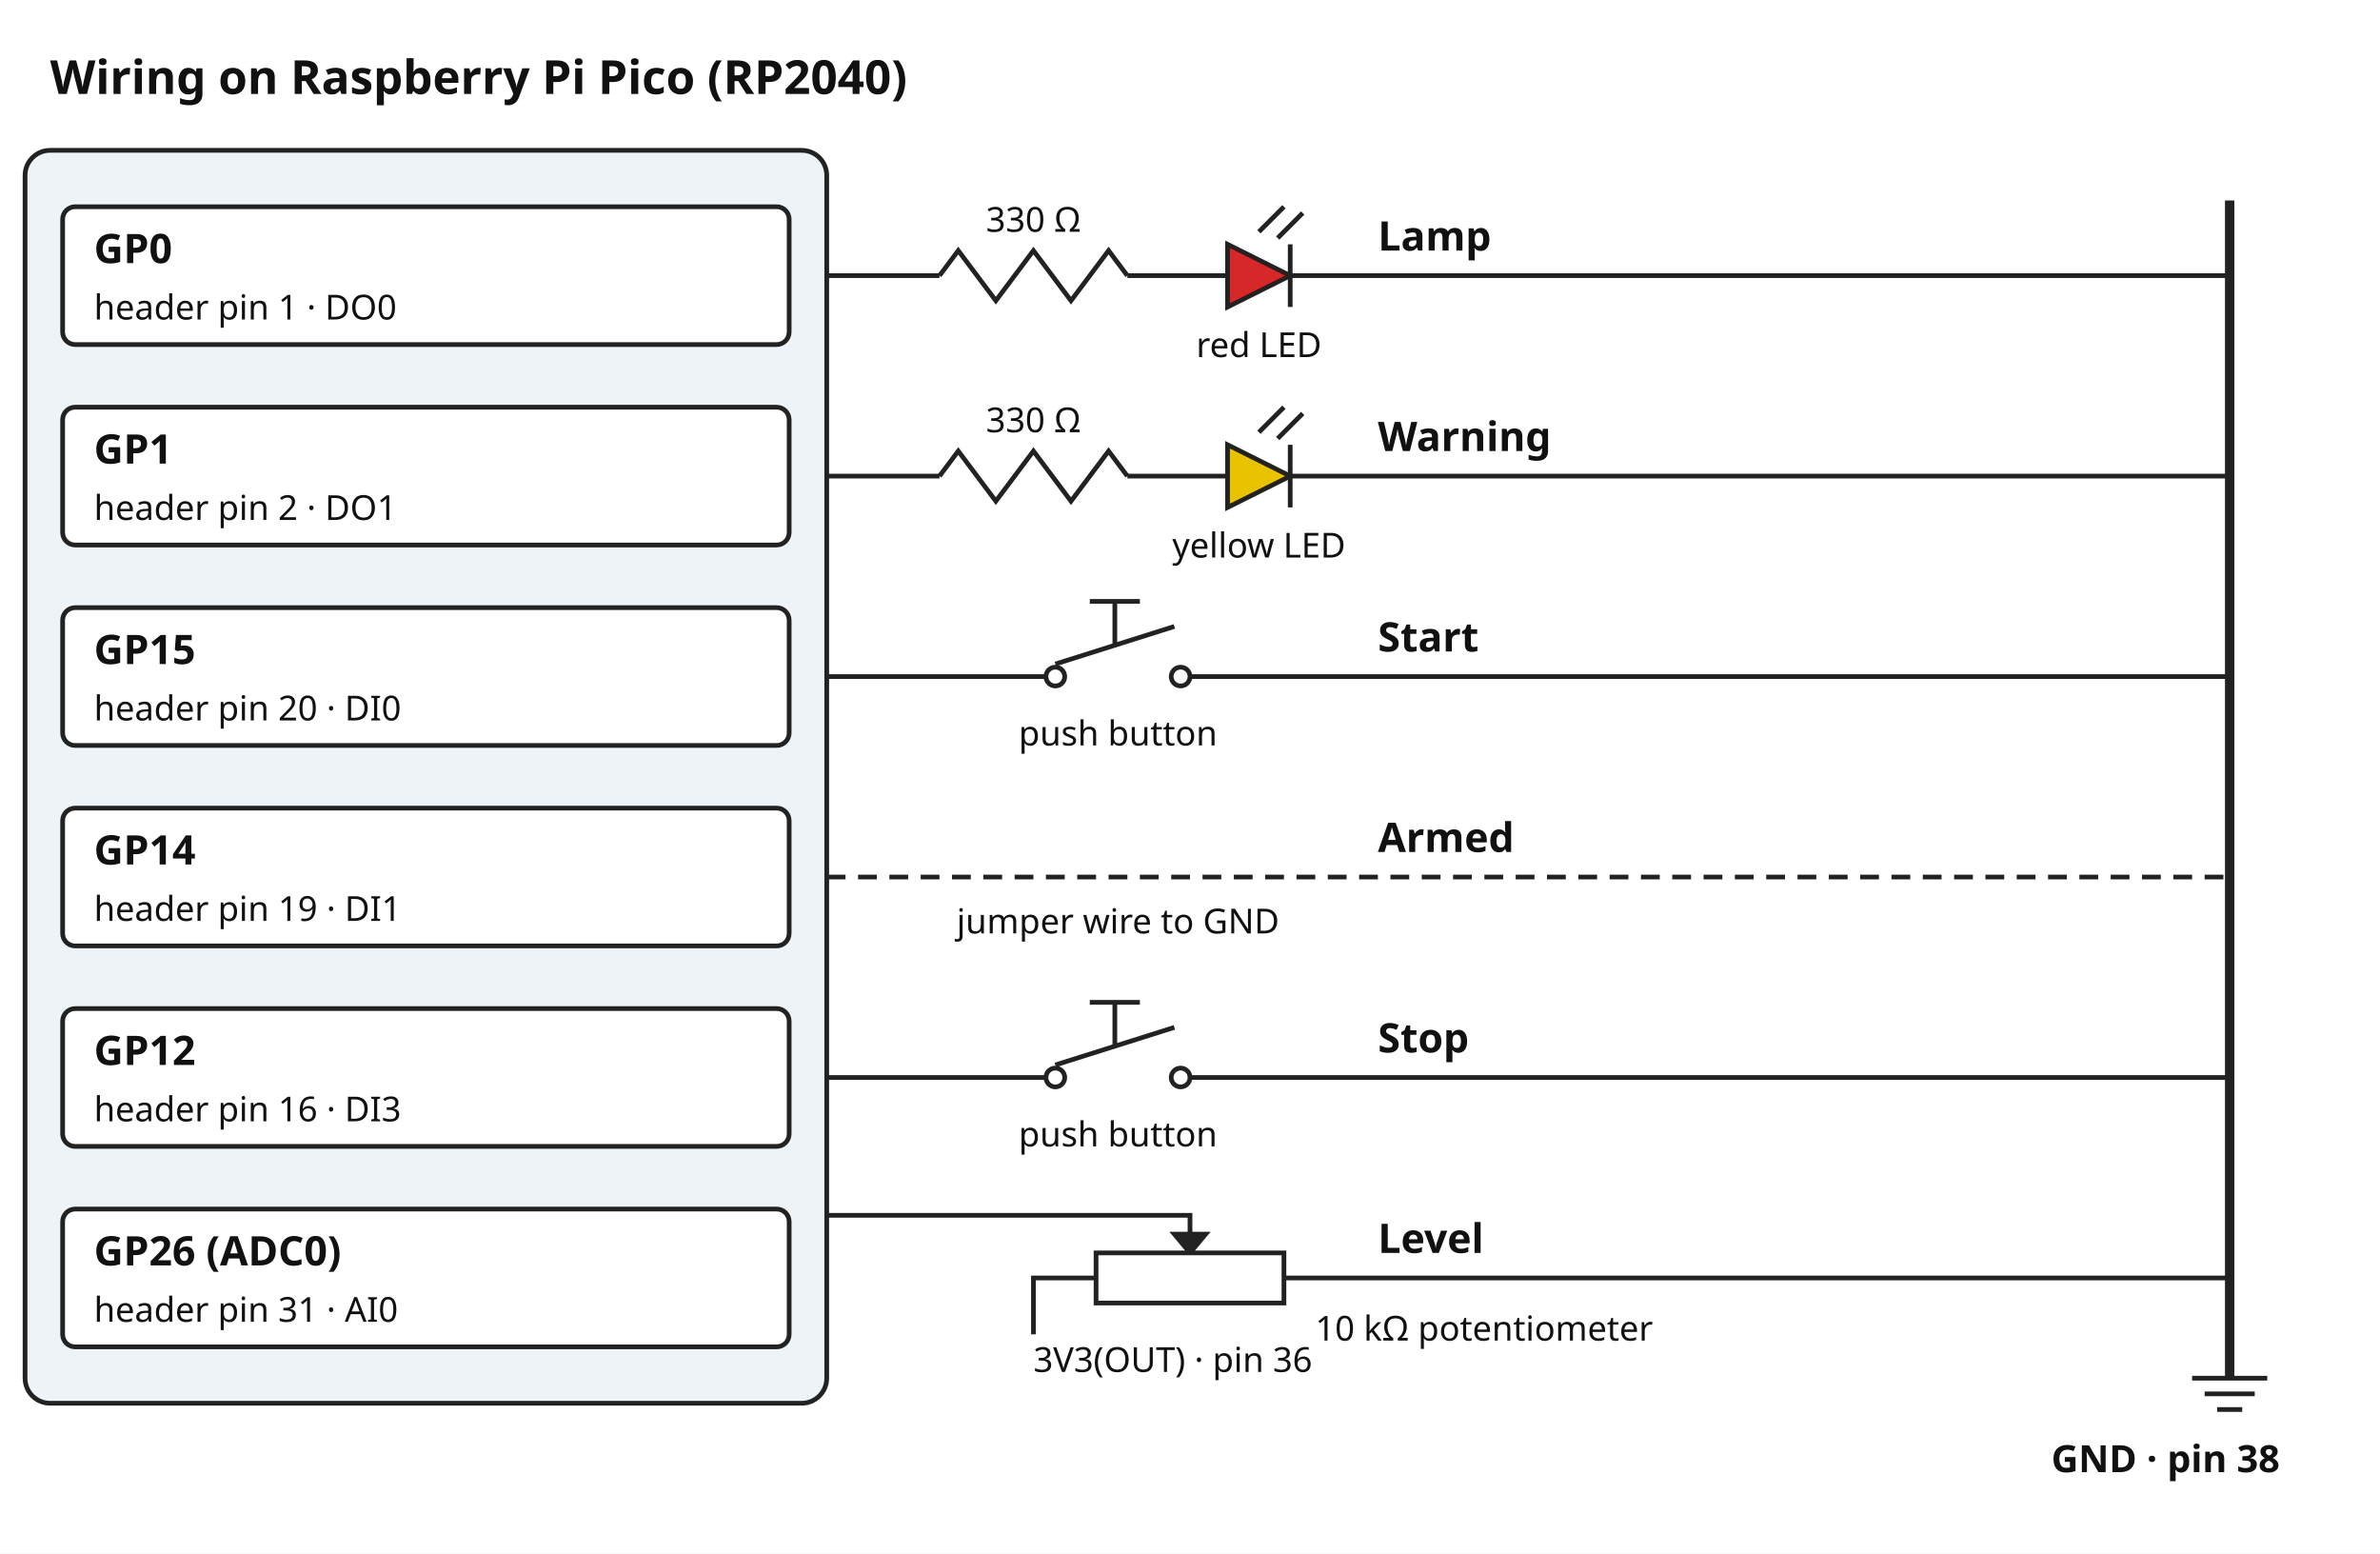
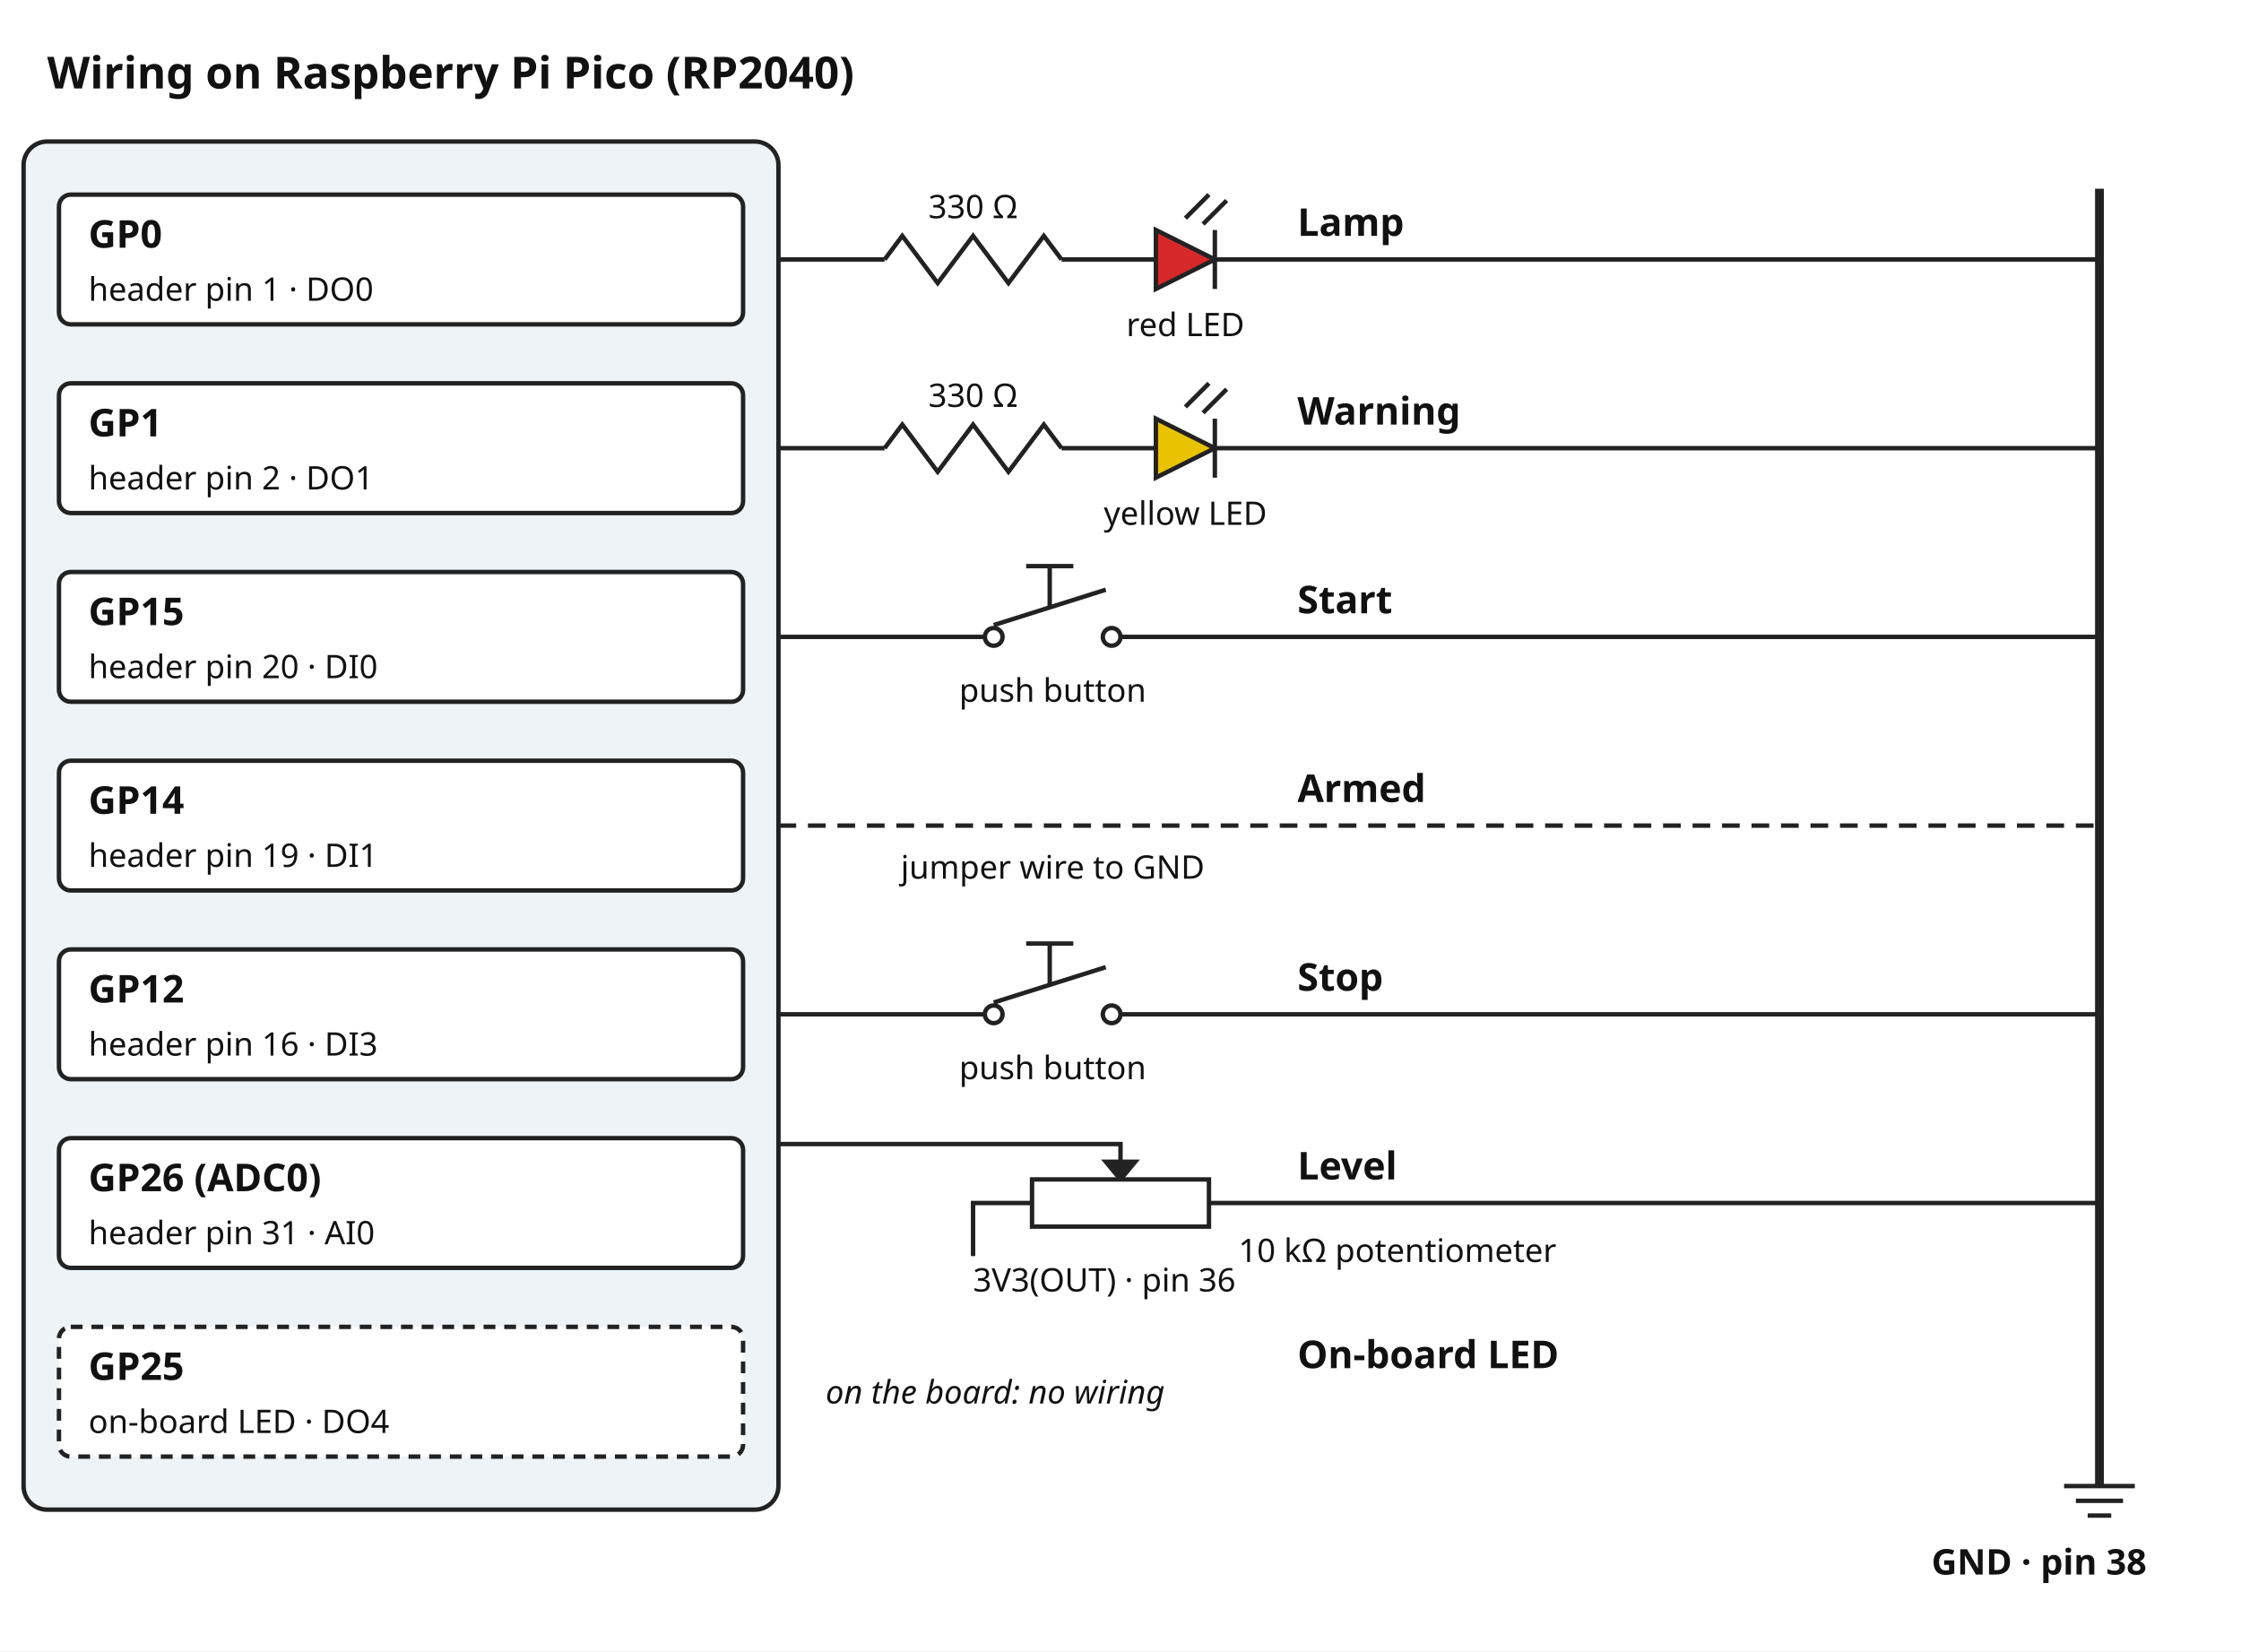
- <svg xmlns="http://www.w3.org/2000/svg" viewBox="0 0 760 496" width="760" height="496" role="img" aria-labelledby="wiring-rpi-pico-rp2040-title wiring-rpi-pico-rp2040-desc" font-family="sans-serif" fill="#111111" stroke="#222222" stroke-width="1.5">
-   <rect width="760" height="496" fill="#ffffff" stroke="none" />
+ <svg xmlns="http://www.w3.org/2000/svg" viewBox="0 0 760 560" width="760" height="560" role="img" aria-labelledby="wiring-rpi-pico-rp2040-title wiring-rpi-pico-rp2040-desc" font-family="sans-serif" fill="#111111" stroke="#222222" stroke-width="1.5">
+   <rect width="760" height="560" fill="#ffffff" stroke="none" />
  <text stroke="none" x="16" y="30" font-size="15" font-weight="bold">Wiring on Raspberry Pi Pico (RP2040)</text>
-   <rect x="8" y="48" width="256" height="400" rx="8" fill="#eef3f8" />
+   <rect x="8" y="48" width="256" height="464" rx="8" fill="#eef3f8" />
  <rect x="20" y="66" width="232" height="44" rx="4" fill="#ffffff" />
  <text stroke="none" x="30" y="84" font-size="13" font-weight="bold">GP0</text>
  <text stroke="none" x="30" y="102" font-size="11">header pin 1 · DO0</text>
  <text stroke="none" x="440" y="80" font-size="13" font-weight="bold">Lamp</text>
  <polyline points="264,88 300,88" fill="none" />
  <polyline points="300,88 306,80 318,96 330,80 342,96 354,80 360,88" fill="none" />
  <text stroke="none" x="330" y="74" text-anchor="middle" font-size="11">330 Ω</text>
  <polyline points="360,88 392,88" fill="none" />
  <polygon points="392,78 392,98 412,88" fill="#d62828" />
  <polyline points="412,78 412,98" fill="none" />
  <polyline points="402,74 410,66" fill="none" />
  <polyline points="408,76 416,68" fill="none" />
  <text stroke="none" x="402" y="114" text-anchor="middle" font-size="11">red LED</text>
  <polyline points="412,88 712,88" fill="none" />
  <rect x="20" y="130" width="232" height="44" rx="4" fill="#ffffff" />
  <text stroke="none" x="30" y="148" font-size="13" font-weight="bold">GP1</text>
  <text stroke="none" x="30" y="166" font-size="11">header pin 2 · DO1</text>
  <text stroke="none" x="440" y="144" font-size="13" font-weight="bold">Warning</text>
  <polyline points="264,152 300,152" fill="none" />
  <polyline points="300,152 306,144 318,160 330,144 342,160 354,144 360,152" fill="none" />
  <text stroke="none" x="330" y="138" text-anchor="middle" font-size="11">330 Ω</text>
  <polyline points="360,152 392,152" fill="none" />
  <polygon points="392,142 392,162 412,152" fill="#e9c300" />
  <polyline points="412,142 412,162" fill="none" />
  <polyline points="402,138 410,130" fill="none" />
  <polyline points="408,140 416,132" fill="none" />
  <text stroke="none" x="402" y="178" text-anchor="middle" font-size="11">yellow LED</text>
  <polyline points="412,152 712,152" fill="none" />
  <rect x="20" y="194" width="232" height="44" rx="4" fill="#ffffff" />
  <text stroke="none" x="30" y="212" font-size="13" font-weight="bold">GP15</text>
  <text stroke="none" x="30" y="230" font-size="11">header pin 20 · DI0</text>
  <text stroke="none" x="440" y="208" font-size="13" font-weight="bold">Start</text>
  <polyline points="264,216 334,216" fill="none" />
  <circle cx="337" cy="216" r="3" fill="#ffffff" />
  <circle cx="377" cy="216" r="3" fill="#ffffff" />
  <polyline points="337,212 375,200" fill="none" />
  <polyline points="356,206 356,192" fill="none" />
  <polyline points="348,192 364,192" fill="none" />
  <text stroke="none" x="357" y="238" text-anchor="middle" font-size="11">push button</text>
  <polyline points="380,216 712,216" fill="none" />
  <rect x="20" y="258" width="232" height="44" rx="4" fill="#ffffff" />
  <text stroke="none" x="30" y="276" font-size="13" font-weight="bold">GP14</text>
  <text stroke="none" x="30" y="294" font-size="11">header pin 19 · DI1</text>
  <text stroke="none" x="440" y="272" font-size="13" font-weight="bold">Armed</text>
  <polyline points="264,280 712,280" fill="none" stroke-dasharray="6 4" />
  <text stroke="none" x="357" y="298" text-anchor="middle" font-size="11">jumper wire to GND</text>
  <rect x="20" y="322" width="232" height="44" rx="4" fill="#ffffff" />
  <text stroke="none" x="30" y="340" font-size="13" font-weight="bold">GP12</text>
  <text stroke="none" x="30" y="358" font-size="11">header pin 16 · DI3</text>
  <text stroke="none" x="440" y="336" font-size="13" font-weight="bold">Stop</text>
  <polyline points="264,344 334,344" fill="none" />
  <circle cx="337" cy="344" r="3" fill="#ffffff" />
  <circle cx="377" cy="344" r="3" fill="#ffffff" />
  <polyline points="337,340 375,328" fill="none" />
  <polyline points="356,334 356,320" fill="none" />
  <polyline points="348,320 364,320" fill="none" />
  <text stroke="none" x="357" y="366" text-anchor="middle" font-size="11">push button</text>
  <polyline points="380,344 712,344" fill="none" />
  <rect x="20" y="386" width="232" height="44" rx="4" fill="#ffffff" />
  <text stroke="none" x="30" y="404" font-size="13" font-weight="bold">GP26 (ADC0)</text>
  <text stroke="none" x="30" y="422" font-size="11">header pin 31 · AI0</text>
  <text stroke="none" x="440" y="400" font-size="13" font-weight="bold">Level</text>
  <polyline points="264,388 380,388 380,394" fill="none" />
  <polygon points="375,394 385,394 380,400" fill="#222222" />
  <rect x="350" y="400" width="60" height="16" fill="#ffffff" />
  <polyline points="350,408 330,408 330,426" fill="none" />
  <text stroke="none" x="330" y="438" text-anchor="start" font-size="11">3V3(OUT) · pin 36</text>
  <text stroke="none" x="420" y="428" font-size="11">10 kΩ potentiometer</text>
  <polyline points="410,408 712,408" fill="none" />
-   <polyline points="712,64 712,440" fill="none" stroke-width="3" />
-   <polyline points="700,440 724,440" fill="none" />
-   <polyline points="704,445 720,445" fill="none" />
-   <polyline points="708,450 716,450" fill="none" />
-   <text stroke="none" x="728" y="470" text-anchor="end" font-size="12" font-weight="bold">GND · pin 38</text>
+   <rect x="20" y="450" width="232" height="44" rx="4" fill="#ffffff" stroke-dasharray="4 3" />
+   <text stroke="none" x="30" y="468" font-size="13" font-weight="bold">GP25</text>
+   <text stroke="none" x="30" y="486" font-size="11">on-board LED · DO4</text>
+   <text stroke="none" x="440" y="464" font-size="13" font-weight="bold">On-board LED</text>
+   <text stroke="none" x="280" y="476" font-size="11" font-style="italic">on the board: no wiring</text>
+   <polyline points="712,64 712,504" fill="none" stroke-width="3" />
+   <polyline points="700,504 724,504" fill="none" />
+   <polyline points="704,509 720,509" fill="none" />
+   <polyline points="708,514 716,514" fill="none" />
+   <text stroke="none" x="728" y="534" text-anchor="end" font-size="12" font-weight="bold">GND · pin 38</text>
</svg>
